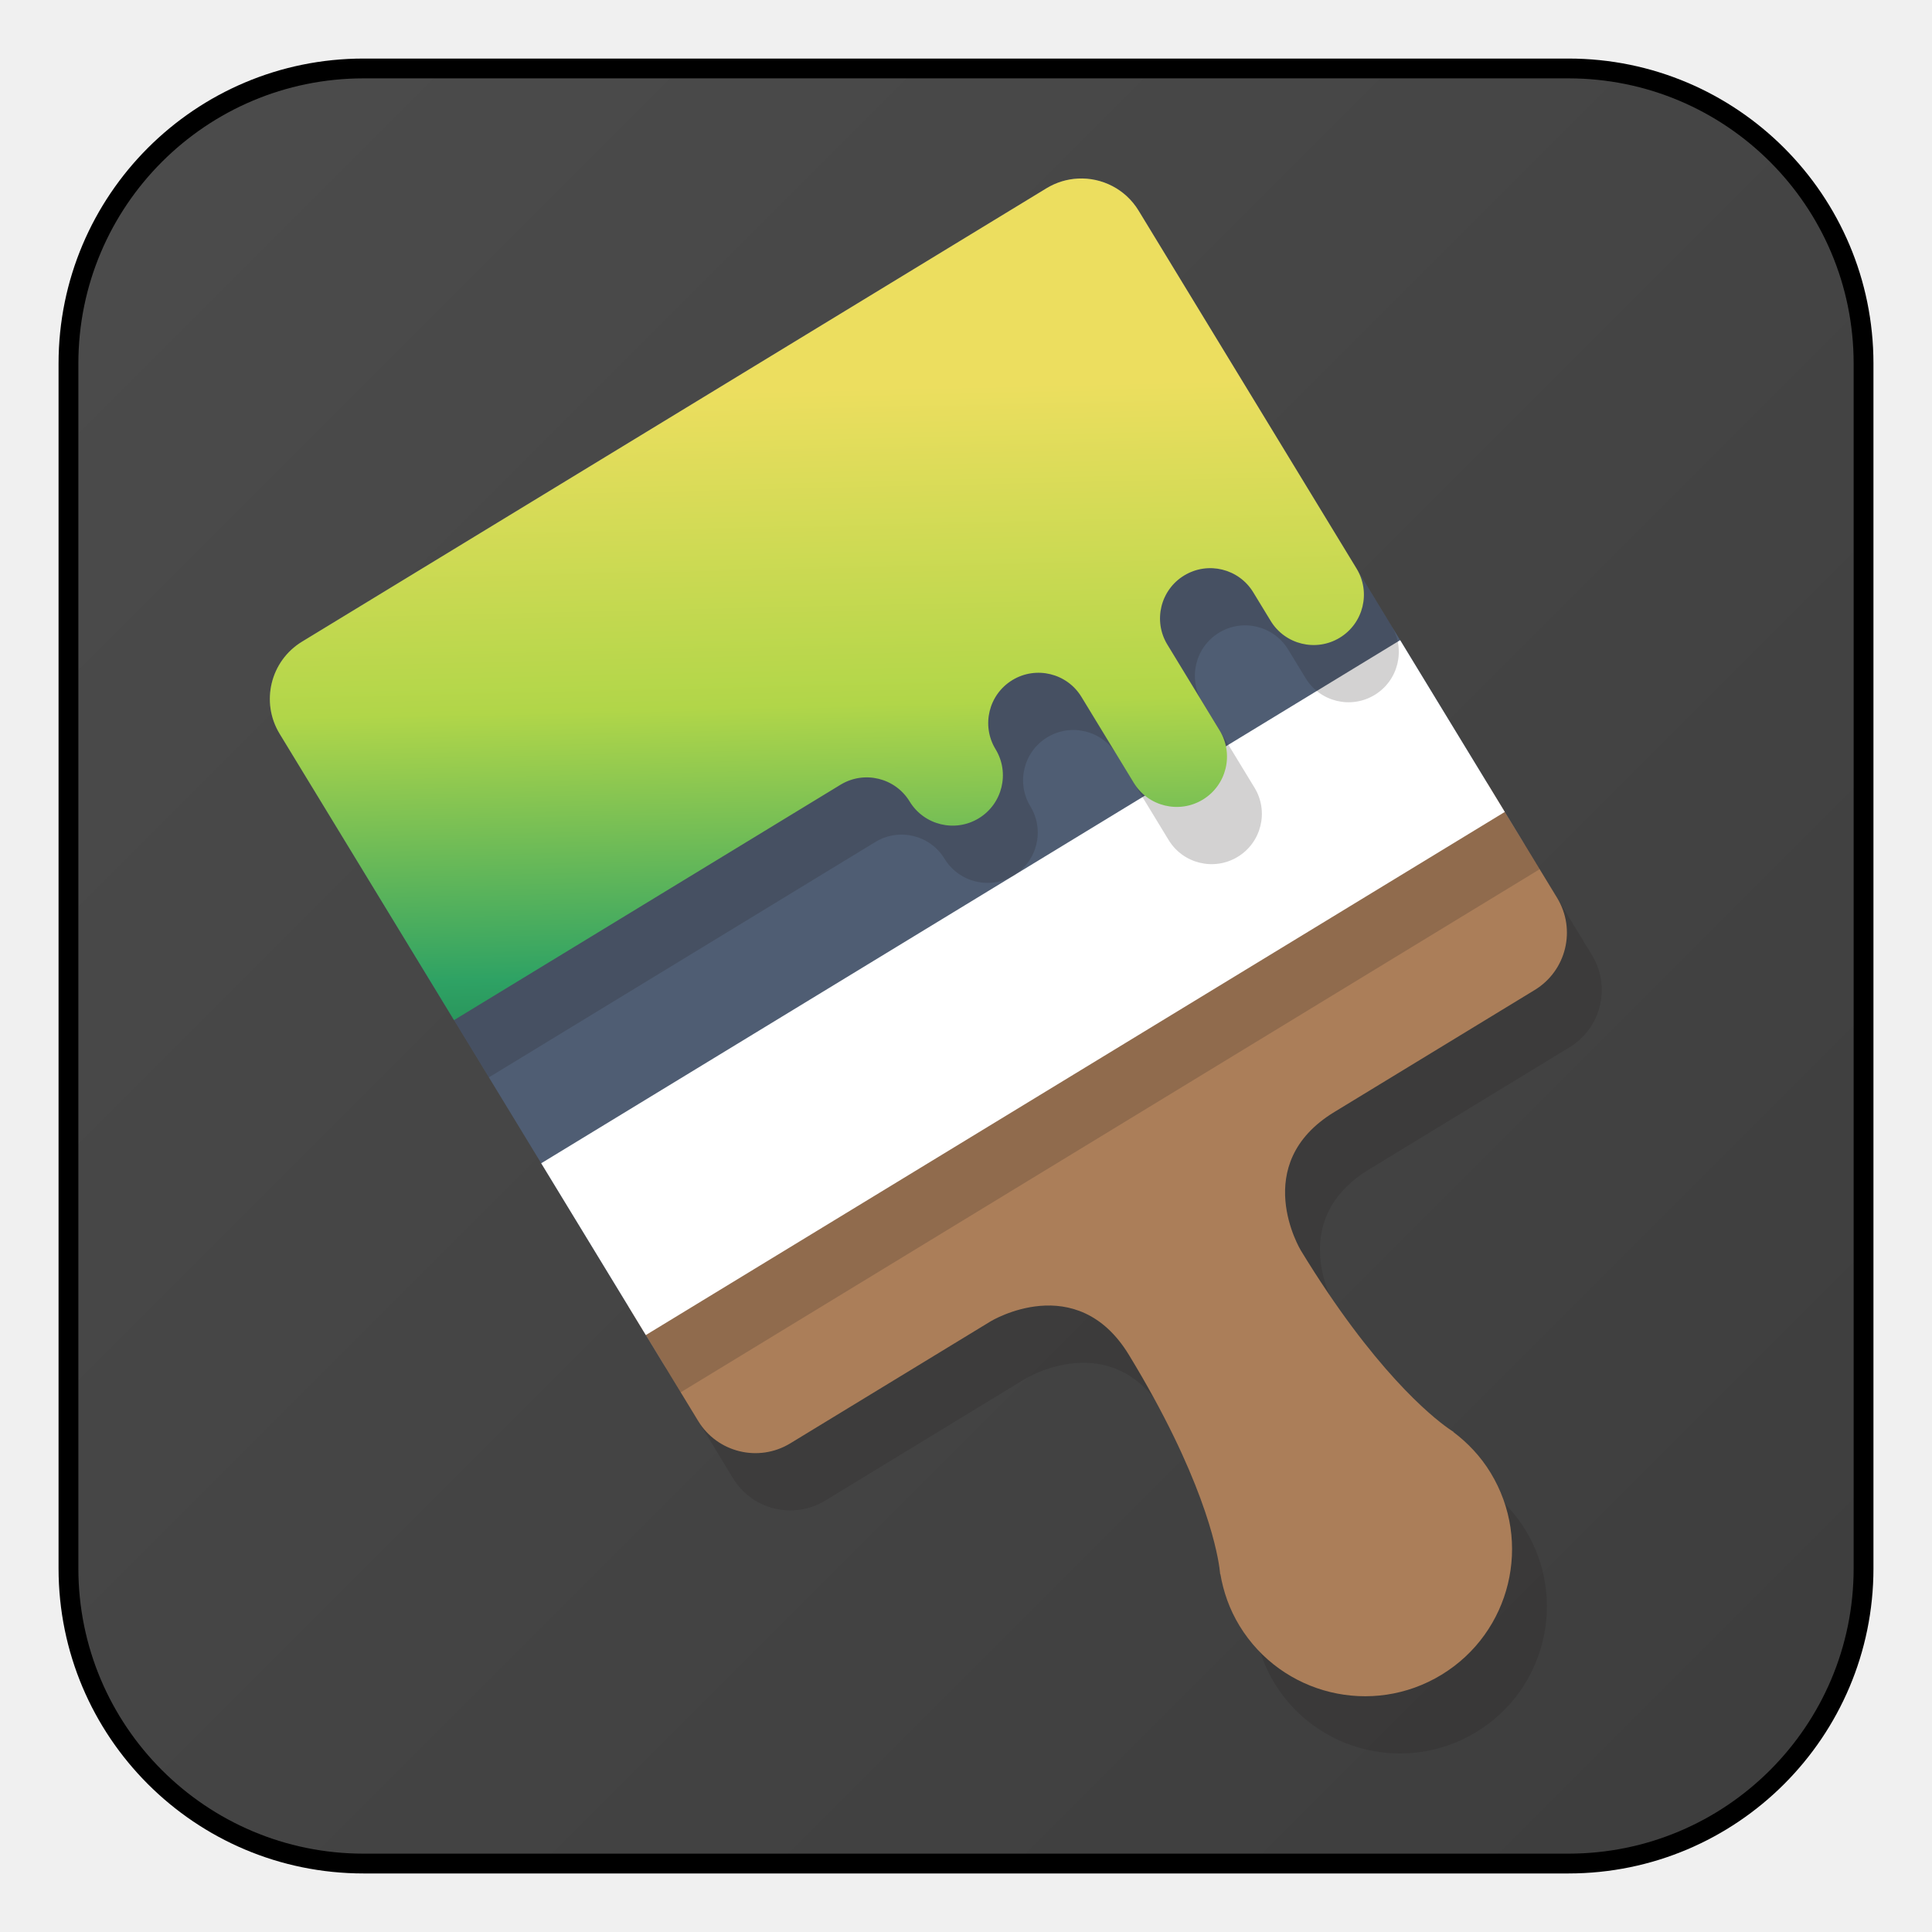
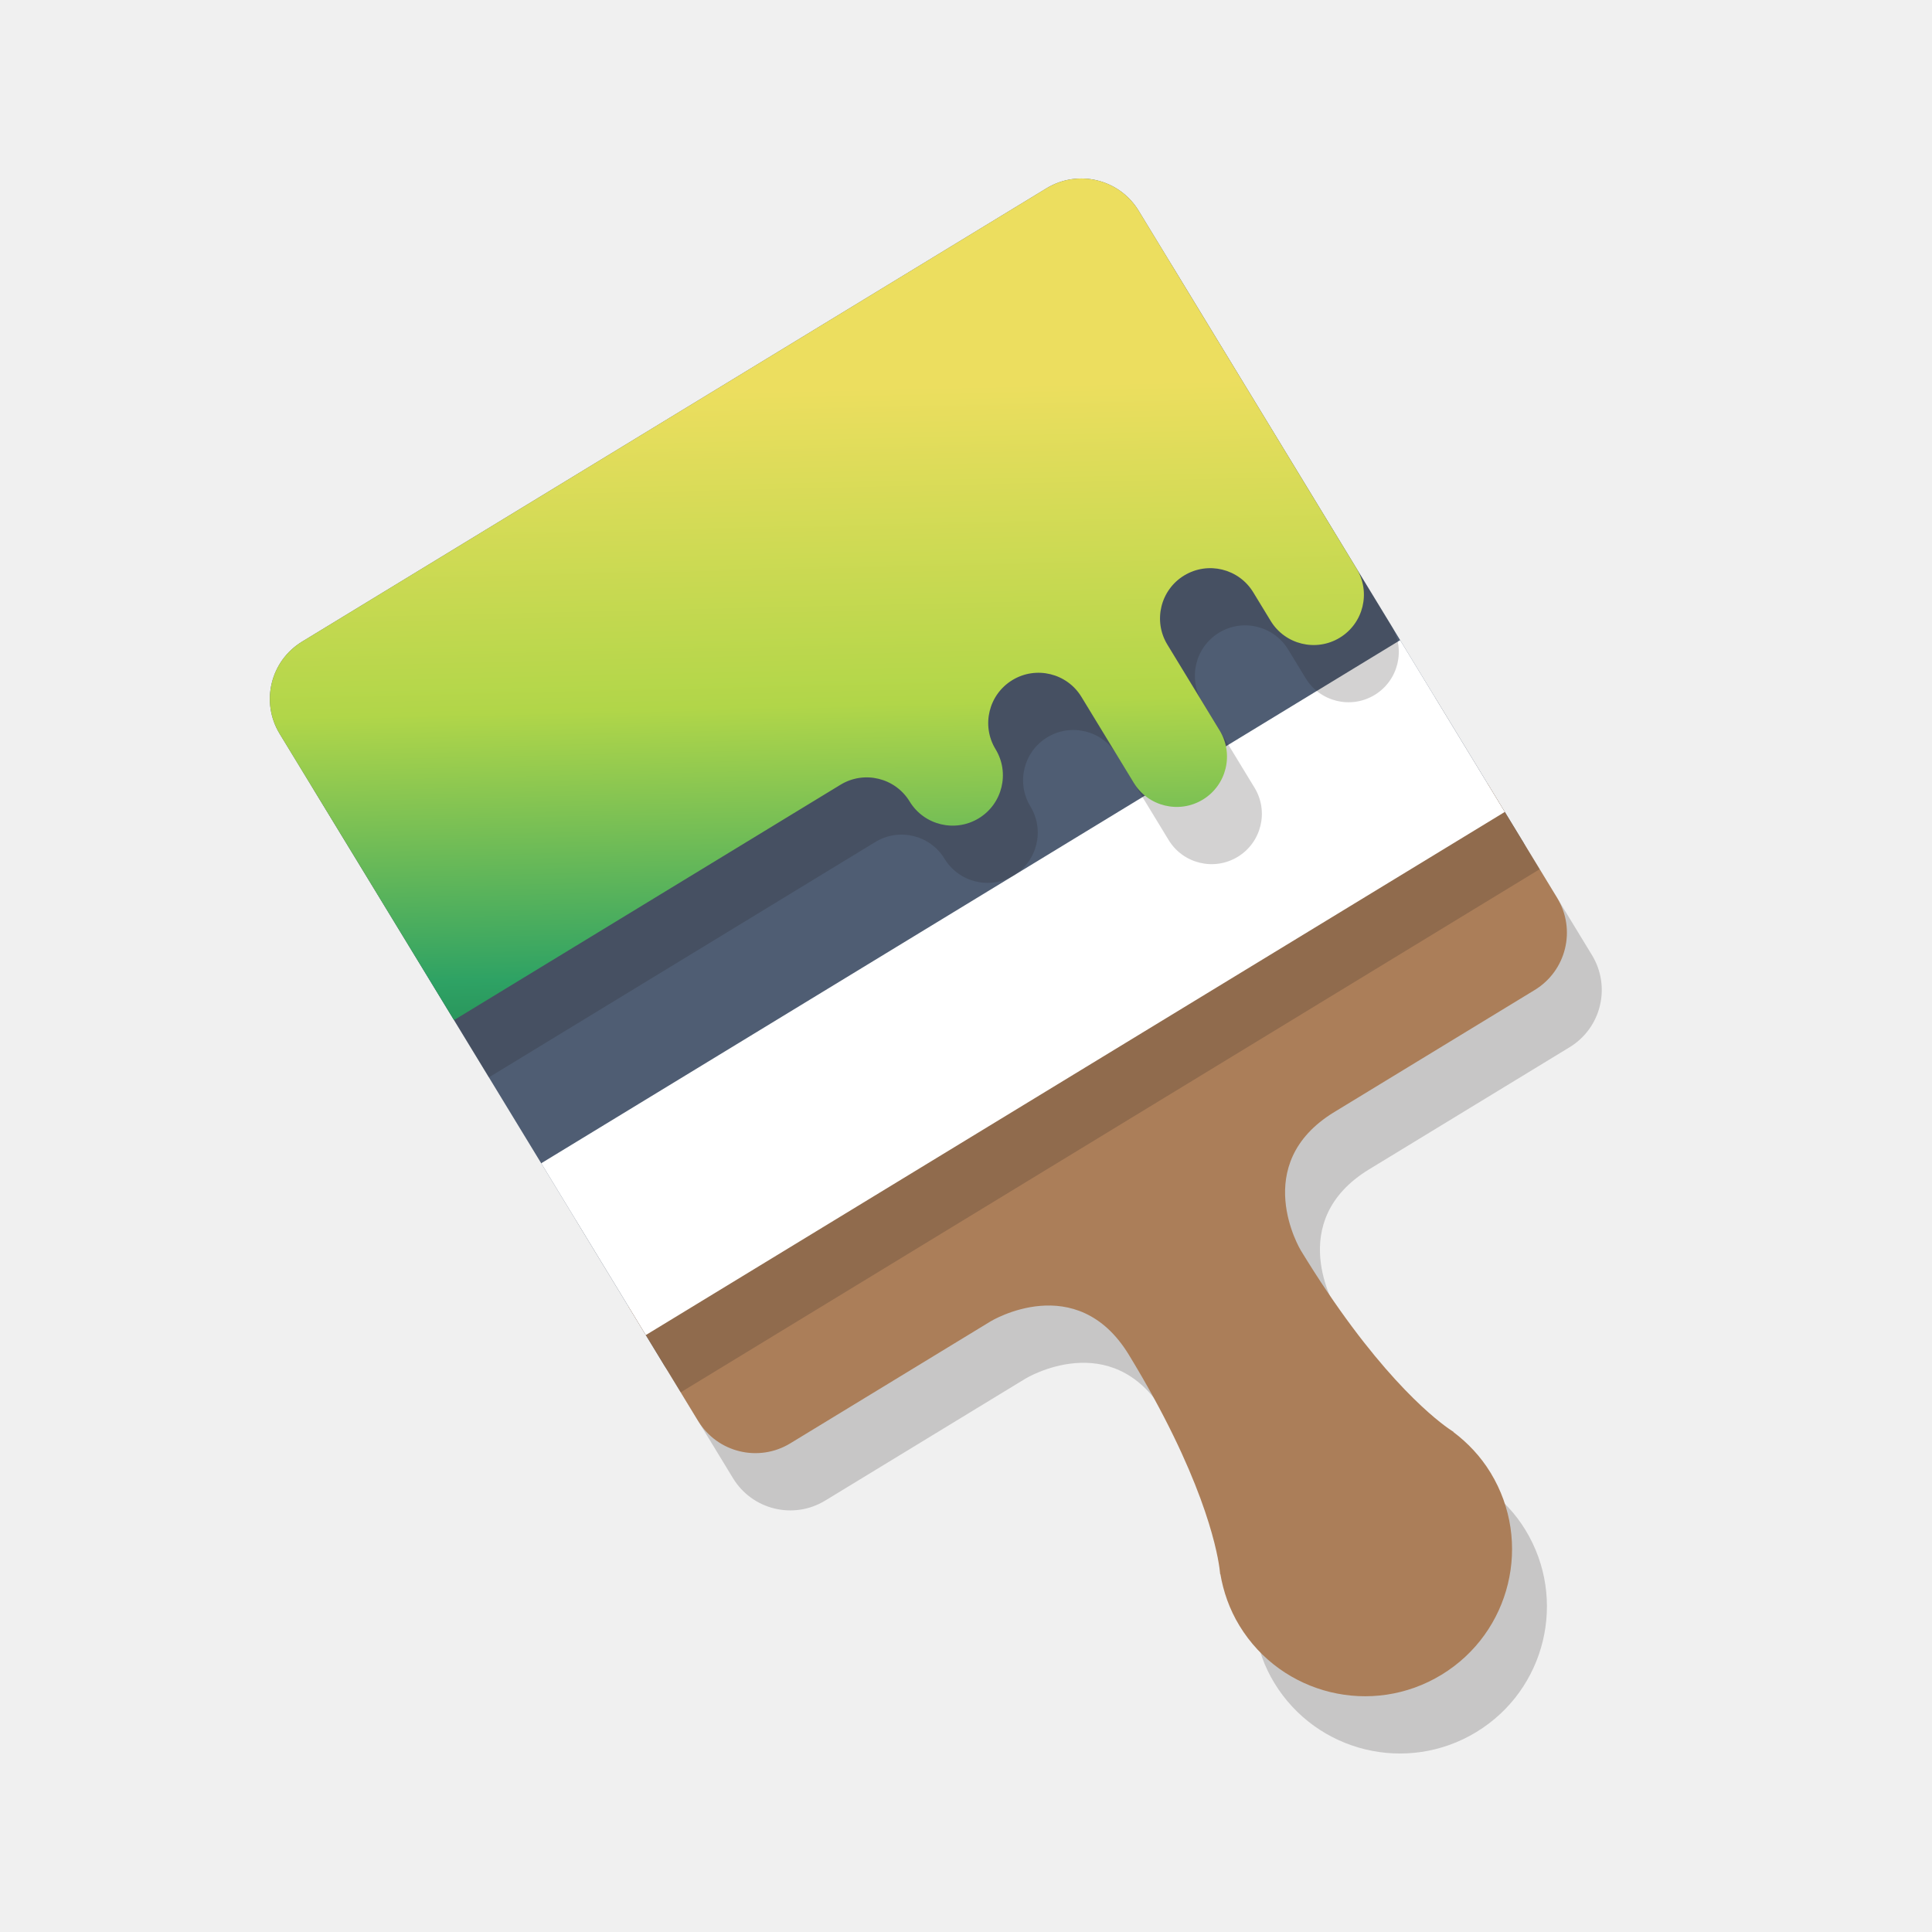
<svg xmlns="http://www.w3.org/2000/svg" xmlns:xlink="http://www.w3.org/1999/xlink" id="Layer_1" version="1.1" viewBox="0 0 256 256" xml:space="preserve" width="256" height="256">
  <defs id="defs49">
    <linearGradient id="linearGradient2511">
      <stop id="stop2501" offset="0" style="stop-color:#2a4e1f;stop-opacity:1" />
      <stop style="stop-color:#104a2a;stop-opacity:1" offset="0.198" id="stop2503" />
      <stop style="stop-color:#2ea264;stop-opacity:1" offset="0.472" id="stop2505" />
      <stop id="stop2507" offset="0.714" style="stop-color:#b1d649;stop-opacity:1" />
      <stop id="stop2509" offset="1" style="stop-color:#ecde5f;stop-opacity:1" />
-     </linearGradient>
-     <linearGradient id="linearGradient1247">
-       <stop style="stop-color:#3d3d3d;stop-opacity:1" offset="0" id="stop1239" />
-       <stop id="stop1245" offset="1" style="stop-color:#4c4c4c;stop-opacity:1" />
    </linearGradient>
    <linearGradient id="linearGradient870">
      <stop style="stop-color:#003a83;stop-opacity:1" offset="0" id="stop866" />
      <stop id="stop876" offset="0.379" style="stop-color:#3f65d5;stop-opacity:1;" />
      <stop id="stop874" offset="0.574" style="stop-color:#7f71d7;stop-opacity:1;" />
      <stop style="stop-color:#d6496c;stop-opacity:1" offset="0.79" id="stop2442" />
      <stop style="stop-color:#ff884c;stop-opacity:1" offset="1" id="stop868" />
    </linearGradient>
    <filter style="color-interpolation-filters:sRGB" id="filter3950">
      <feGaussianBlur stdDeviation="0.01" result="blur1" id="feGaussianBlur3938" />
      <feComponentTransfer in="blur1" result="component1" id="feComponentTransfer3946">
        <feFuncR type="discrete" tableValues="0 0.143 0.286 0.429 0.571 0.714 0.857 1 1" id="feFuncR3940" />
        <feFuncG type="discrete" tableValues="0 0.143 0.286 0.429 0.571 0.714 0.857 1 1" id="feFuncG3942" />
        <feFuncB type="discrete" tableValues="0 0.143 0.286 0.429 0.571 0.714 0.857 1 1" id="feFuncB3944" />
      </feComponentTransfer>
      <feComposite in="component1" in2="SourceGraphic" operator="in" id="feComposite3948" />
    </filter>
-     <linearGradient xlink:href="#linearGradient1247" id="linearGradient847" x1="62.488" y1="293.224" x2="3.213" y2="233.949" gradientUnits="userSpaceOnUse" gradientTransform="matrix(3.968504,0,0,3.968504,-2.365865,-918.0438)" />
    <clipPath clipPathUnits="userSpaceOnUse" id="clipPath1231">
      <rect style="fill:url(#linearGradient1235);fill-opacity:1;stroke:#b03a18;stroke-width:1.876;stroke-linecap:round;stroke-miterlimit:10;stroke-dasharray:none;stroke-opacity:1;paint-order:stroke markers fill" id="rect1233" width="84.04" height="84.04" x="17.689" y="18.257" ry="13.503" />
    </clipPath>
    <linearGradient xlink:href="#linearGradient870" id="linearGradient1235" gradientUnits="userSpaceOnUse" gradientTransform="matrix(1.417806,0,0,1.417806,13.13443,-313.4372)" x1="4.959" y1="236.484" x2="62.488" y2="293.224" />
    <filter style="color-interpolation-filters:sRGB" id="filter3950-3">
      <feGaussianBlur stdDeviation="0.01" result="blur1" id="feGaussianBlur3938-5" />
      <feComponentTransfer in="blur1" result="component1" id="feComponentTransfer3946-5">
        <feFuncR type="discrete" tableValues="0 0.143 0.286 0.429 0.571 0.714 0.857 1 1" id="feFuncR3940-0" />
        <feFuncG type="discrete" tableValues="0 0.143 0.286 0.429 0.571 0.714 0.857 1 1" id="feFuncG3942-0" />
        <feFuncB type="discrete" tableValues="0 0.143 0.286 0.429 0.571 0.714 0.857 1 1" id="feFuncB3944-0" />
      </feComponentTransfer>
      <feComposite in="component1" in2="SourceGraphic" operator="in" id="feComposite3948-3" />
    </filter>
    <filter style="color-interpolation-filters:sRGB" id="filter3950-6">
      <feGaussianBlur stdDeviation="0.01" result="blur1" id="feGaussianBlur3938-1" />
      <feComponentTransfer in="blur1" result="component1" id="feComponentTransfer3946-0">
        <feFuncR type="discrete" tableValues="0 0.143 0.286 0.429 0.571 0.714 0.857 1 1" id="feFuncR3940-06" />
        <feFuncG type="discrete" tableValues="0 0.143 0.286 0.429 0.571 0.714 0.857 1 1" id="feFuncG3942-7" />
        <feFuncB type="discrete" tableValues="0 0.143 0.286 0.429 0.571 0.714 0.857 1 1" id="feFuncB3944-8" />
      </feComponentTransfer>
      <feComposite in="component1" in2="SourceGraphic" operator="in" id="feComposite3948-9" />
    </filter>
    <linearGradient xlink:href="#linearGradient2511" id="linearGradient1184" gradientUnits="userSpaceOnUse" x1="97.476" y1="202.386" x2="94.106" y2="55.945" />
    <linearGradient xlink:href="#linearGradient870" id="linearGradient1198" gradientUnits="userSpaceOnUse" x1="30.493" y1="83.606" x2="175.462" y2="83.606" />
  </defs>
  <style type="text/css" id="style2">
	.st0{opacity:0.2;fill:#FFFFFF;}
	.st1{fill:#FFFFFF;}
	.st2{fill:none;stroke:#242C88;stroke-width:2;stroke-linecap:round;stroke-linejoin:round;stroke-miterlimit:10;}
	.st3{fill:#5E61A3;}
	.st4{opacity:0.5;fill:#242C88;}
	.st5{fill:#39C89A;}
	.st6{fill:#CAEAFB;}
	.st7{fill:#589FFF;}
	.st8{fill:#FF5751;}
	.st9{fill:#BC8D66;}
	.st10{opacity:0.7;fill:#FFFFFF;}
	.st11{fill:#F1C92A;}
	.st12{opacity:0.4;fill:none;stroke:#FFFFFF;stroke-width:2;stroke-linecap:round;stroke-linejoin:round;stroke-miterlimit:10;}
	.st13{fill:#F3877E;}
	.st14{fill:#83D689;}
	.st15{opacity:0.4;fill:#242C88;}
	.st16{opacity:0.2;fill:#242C88;}
	
		.st17{fill:none;stroke:#FFFFFF;stroke-width:3;stroke-linecap:round;stroke-linejoin:round;stroke-miterlimit:10;stroke-dasharray:0.1,6;}
	.st18{fill:#FFC408;}
	
		.st19{opacity:0.4;fill:none;stroke:#FFFFFF;stroke-width:3;stroke-linecap:round;stroke-linejoin:round;stroke-miterlimit:10;stroke-dasharray:0.1,6;}
	.st20{fill:none;stroke:#CAEAFB;stroke-width:12;stroke-linecap:round;stroke-miterlimit:10;}
	.st21{fill:none;stroke:#CAEAFB;stroke-width:7;stroke-linecap:round;stroke-miterlimit:10;}
	.st22{opacity:0.4;fill:none;stroke:#242C88;stroke-width:2;stroke-linecap:round;stroke-linejoin:round;stroke-miterlimit:10;}
	.st23{opacity:0.5;}
	.st24{fill:#242C88;}
	
		.st25{fill:none;stroke:#242C88;stroke-width:3;stroke-linecap:round;stroke-linejoin:round;stroke-miterlimit:10;stroke-dasharray:0.1,6;}
	.st26{opacity:0.5;fill:#FFFFFF;}
	.st27{fill:none;stroke:#FFFFFF;stroke-width:3;stroke-linecap:round;stroke-linejoin:round;stroke-miterlimit:10;}
	.st28{fill:none;stroke:#FFFFFF;stroke-width:2;stroke-linecap:round;stroke-linejoin:round;stroke-miterlimit:10;}
	.st29{fill:#E5BD9E;}
	.st30{fill:#A06D47;}
	
		.st31{opacity:0.3;fill:none;stroke:#FFFFFF;stroke-width:3;stroke-linecap:round;stroke-linejoin:round;stroke-miterlimit:10;stroke-dasharray:0.1,6;}
	.st32{opacity:0.1;fill:#242C88;}
	.st33{opacity:0.5;fill:#FF5751;}
	.st34{opacity:0.2;fill:none;stroke:#242C88;stroke-width:2;stroke-linecap:round;stroke-linejoin:round;stroke-miterlimit:10;}
	.st35{opacity:0.3;clip-path:url(#SVGID_2_);}
	
		.st36{fill:none;stroke:#FFFFFF;stroke-width:3;stroke-linecap:round;stroke-linejoin:round;stroke-miterlimit:10;stroke-dasharray:0,6;}
	
		.st37{opacity:0.3;fill:none;stroke:#FFFFFF;stroke-width:3;stroke-linecap:round;stroke-linejoin:round;stroke-miterlimit:10;stroke-dasharray:0,6;}
	.st38{clip-path:url(#SVGID_4_);}
	.st39{opacity:0.2;fill:none;stroke:#242C88;stroke-width:9;stroke-linecap:round;stroke-linejoin:round;stroke-miterlimit:10;}
	.st40{opacity:0.3;}
	.st41{opacity:0.4;fill:#FFFFFF;}
	.st42{opacity:0.5;fill:#CAEAFB;}
	.st43{opacity:0.6;fill:#242C88;}
	.st44{opacity:0.5;fill:none;stroke:#242C88;stroke-width:2;stroke-linecap:round;stroke-linejoin:round;stroke-miterlimit:10;}
	.st45{opacity:0.3;fill:#242C88;}
	.st46{opacity:0.2;}
	
		.st47{clip-path:url(#SVGID_6_);fill:none;stroke:#242C88;stroke-width:2;stroke-linecap:round;stroke-linejoin:round;stroke-miterlimit:10;}
	.st48{opacity:0.2;fill:none;stroke:#FFFFFF;stroke-width:8;stroke-linecap:round;stroke-linejoin:round;stroke-miterlimit:10;}
	.st49{clip-path:url(#SVGID_8_);fill:#FFFFFF;}
	
		.st50{clip-path:url(#SVGID_8_);fill:none;stroke:#242C88;stroke-width:2;stroke-linecap:round;stroke-linejoin:round;stroke-miterlimit:10;}
	.st51{opacity:0.2;clip-path:url(#SVGID_8_);fill:#242C88;}
	
		.st52{opacity:0.2;clip-path:url(#SVGID_8_);fill:none;stroke:#242C88;stroke-width:2;stroke-linecap:round;stroke-linejoin:round;stroke-miterlimit:10;}
	.st53{fill:none;stroke:#242C88;stroke-width:1.848;stroke-linecap:round;stroke-linejoin:round;stroke-miterlimit:10;}
	.st54{opacity:0.4;fill:none;stroke:#FFFFFF;stroke-width:7;stroke-linecap:round;stroke-linejoin:round;stroke-miterlimit:10;}
	.st55{opacity:0.2;fill:none;stroke:#242C88;stroke-width:7;stroke-linecap:round;stroke-linejoin:round;stroke-miterlimit:10;}
	.st56{opacity:7.000000e-02;fill:#242C88;}
	.st57{fill:none;stroke:#FFFFFF;stroke-width:4;stroke-linecap:round;stroke-linejoin:round;stroke-miterlimit:10;}
	.st58{opacity:0.4;fill:none;stroke:#FFFFFF;stroke-width:8;stroke-linecap:round;stroke-linejoin:round;stroke-miterlimit:10;}
	.st59{opacity:0.2;fill:none;stroke:#242C88;stroke-width:8;stroke-linecap:round;stroke-linejoin:round;stroke-miterlimit:10;}
	.st60{fill:none;stroke:#FF5751;stroke-width:4;stroke-linecap:round;stroke-linejoin:round;stroke-miterlimit:10;}
	.st61{fill:none;stroke:#242C88;stroke-width:4;stroke-linecap:round;stroke-linejoin:round;stroke-miterlimit:10;}
</style>
-   <rect style="fill:url(#linearGradient847);fill-opacity:1;stroke:#000000;stroke-width:5.25;stroke-linecap:round;stroke-miterlimit:10;stroke-dasharray:none;stroke-opacity:1;paint-order:stroke markers fill" id="rect831" width="235.233" height="235.233" x="10.384" y="10.384" ry="37.795" />
  <g id="g2848" transform="translate(5.263965,-4.195925)">
    <path id="path4" d="m 196.439,115.577 c 2.553,4.192 1.225,9.656 -2.967,12.209 l -98.641,60.073 c -4.192,2.553 -9.656,1.225 -12.209,-2.967 L 31.792,101.427 C 29.239,97.235 30.566,91.771 34.759,89.218 l 98.641,-60.073 c 4.192,-2.553 9.656,-1.225 12.209,2.967 z" style="fill:#4f5d73;stroke-width:4.442" />
    <path id="path6" d="m 82.623,184.892 c 0,0 2.068,3.396 4.621,7.588 l 4.621,7.588 c 2.553,4.192 8.017,5.52 12.209,2.967 l 26.557,-16.173 c 0,0 11.382,-6.931 18.313,4.45 9.658,15.858 11.611,25.471 11.994,28.208 0.026,0.213 0.045,0.425 0.077,0.639 0.01,0.119 0.017,0.198 0.017,0.198 l 0.027,-0.016 c 0.403,2.361 1.211,4.687 2.533,6.857 5.599,9.187 17.583,12.098 26.771,6.502 9.189,-5.596 12.101,-17.579 6.505,-26.768 -1.322,-2.17 -3.018,-3.956 -4.93,-5.397 l 0.027,-0.016 c 0,0 -0.067,-0.042 -0.171,-0.109 -0.17,-0.125 -0.347,-0.236 -0.524,-0.357 -2.248,-1.59 -9.898,-7.739 -19.561,-23.605 0,0 -6.894,-11.405 4.45,-18.313 L 202.714,142.961 c 4.192,-2.553 5.52,-8.017 2.967,-12.209 l -4.621,-7.588 c -2.553,-4.192 -4.621,-7.588 -4.621,-7.588 z" style="opacity:0.2;fill:#231f20;stroke-width:4.442" />
    <path id="path8" d="m 78.002,177.304 c 0,0 2.068,3.396 4.621,7.588 l 4.621,7.588 c 2.553,4.192 8.017,5.52 12.209,2.967 l 26.557,-16.173 c 0,0 11.382,-6.931 18.313,4.45 9.658,15.858 11.611,25.471 11.994,28.208 0.026,0.213 0.045,0.425 0.077,0.639 0.01,0.119 0.017,0.198 0.017,0.198 l 0.027,-0.016 c 0.403,2.361 1.211,4.687 2.533,6.857 5.599,9.187 17.583,12.098 26.771,6.502 9.189,-5.596 12.101,-17.579 6.505,-26.768 -1.322,-2.17 -3.018,-3.956 -4.93,-5.397 l 0.027,-0.016 c 0,0 -0.067,-0.042 -0.171,-0.109 -0.17,-0.125 -0.347,-0.236 -0.524,-0.357 -2.248,-1.59 -9.898,-7.739 -19.561,-23.605 0,0 -6.894,-11.405 4.45,-18.313 l 26.557,-16.173 c 4.192,-2.553 5.52,-8.017 2.967,-12.209 l -4.621,-7.588 c -2.553,-4.192 -4.621,-7.588 -4.621,-7.588 z" style="fill:#ab7e59;fill-opacity:1;stroke-width:4.442" />
    <rect transform="rotate(-31.34178)" id="rect10" y="178.678" x="-25.604" width="133.262" height="26.652" style="opacity:0.2;fill:#231f20;stroke-width:4.442" />
    <rect transform="rotate(-31.34178)" id="rect12" y="169.794" x="-25.604" width="133.262" height="26.652" style="fill:#ffffff;stroke-width:4.442" />
    <path id="path14" d="M 138.02,36.733 39.38,96.806 c -4.192,2.553 -5.52,8.017 -2.967,12.209 l 9.242,15.175 9.242,15.175 c 2.553,4.192 4.621,7.588 4.621,7.588 l 51.217,-31.192 c 3.141,-1.913 7.243,-0.916 9.157,2.225 1.913,3.141 6.015,4.138 9.157,2.225 3.141,-1.913 4.138,-6.015 2.225,-9.157 -1.913,-3.141 -0.916,-7.243 2.225,-9.157 3.141,-1.913 7.243,-0.916 9.157,2.225 l 6.931,11.382 c 1.913,3.141 6.015,4.138 9.157,2.225 3.141,-1.913 4.138,-6.015 2.225,-9.157 l -6.931,-11.382 c -1.913,-3.141 -0.916,-7.243 2.225,-9.157 3.141,-1.913 7.243,-0.916 9.157,2.225 l 2.311,3.794 c 1.913,3.141 6.015,4.138 9.157,2.225 3.141,-1.913 4.138,-6.015 2.225,-9.157 L 168.713,70.051 165.247,64.36 159.471,54.875 150.229,39.7 c -2.553,-4.192 -8.017,-5.52 -12.209,-2.967 z" style="opacity:0.2;fill:#231f20;stroke-width:4.442" />
    <path id="path16" d="m 137.574,27.857 c -1.431,0.071 -2.866,0.489 -4.176,1.287 L 34.758,89.219 c -4.192,2.553 -5.52,8.017 -2.967,12.209 l 9.242,15.174 9.242,15.176 4.621,7.588 51.217,-31.191 c 10e-4,-7.7e-4 0.003,-10e-4 0.004,-0.002 3.141,-1.91 7.242,-0.914 9.154,2.227 1.913,3.141 6.015,4.138 9.156,2.225 3.141,-1.913 4.138,-6.015 2.225,-9.156 -1.912,-3.139 -0.918,-7.238 2.219,-9.152 0.002,-0.001 0.004,-0.003 0.006,-0.004 0.002,-0.001 0.004,-0.003 0.006,-0.004 3.141,-1.908 7.239,-0.911 9.15,2.229 l 6.932,11.383 c 1.913,3.141 6.015,4.138 9.156,2.225 3.141,-1.913 4.14,-6.015 2.227,-9.156 l -6.932,-11.383 c -1.911,-3.139 -0.918,-7.235 2.217,-9.15 0.003,-0.002 0.005,-0.004 0.008,-0.006 0.003,-0.002 0.007,-0.002 0.01,-0.004 3.14,-1.906 7.235,-0.908 9.146,2.23 l 2.311,3.793 c 1.913,3.141 6.015,4.138 9.156,2.225 3.141,-1.913 4.138,-6.015 2.225,-9.156 L 164.092,62.463 160.627,56.771 c -0.004,-0.006 -0.008,-0.012 -0.012,-0.018 l -5.766,-9.467 -9.242,-15.176 c -1.755,-2.882 -4.886,-4.41 -8.033,-4.254 z" style="fill:url(#linearGradient1184);fill-opacity:1;stroke-width:4.442" />
  </g>
  <g style="fill:url(#linearGradient1198);fill-opacity:1" id="g32" transform="matrix(3.793867,-2.310498,2.310498,3.793867,-65.05086,87.59129)" />
</svg>
